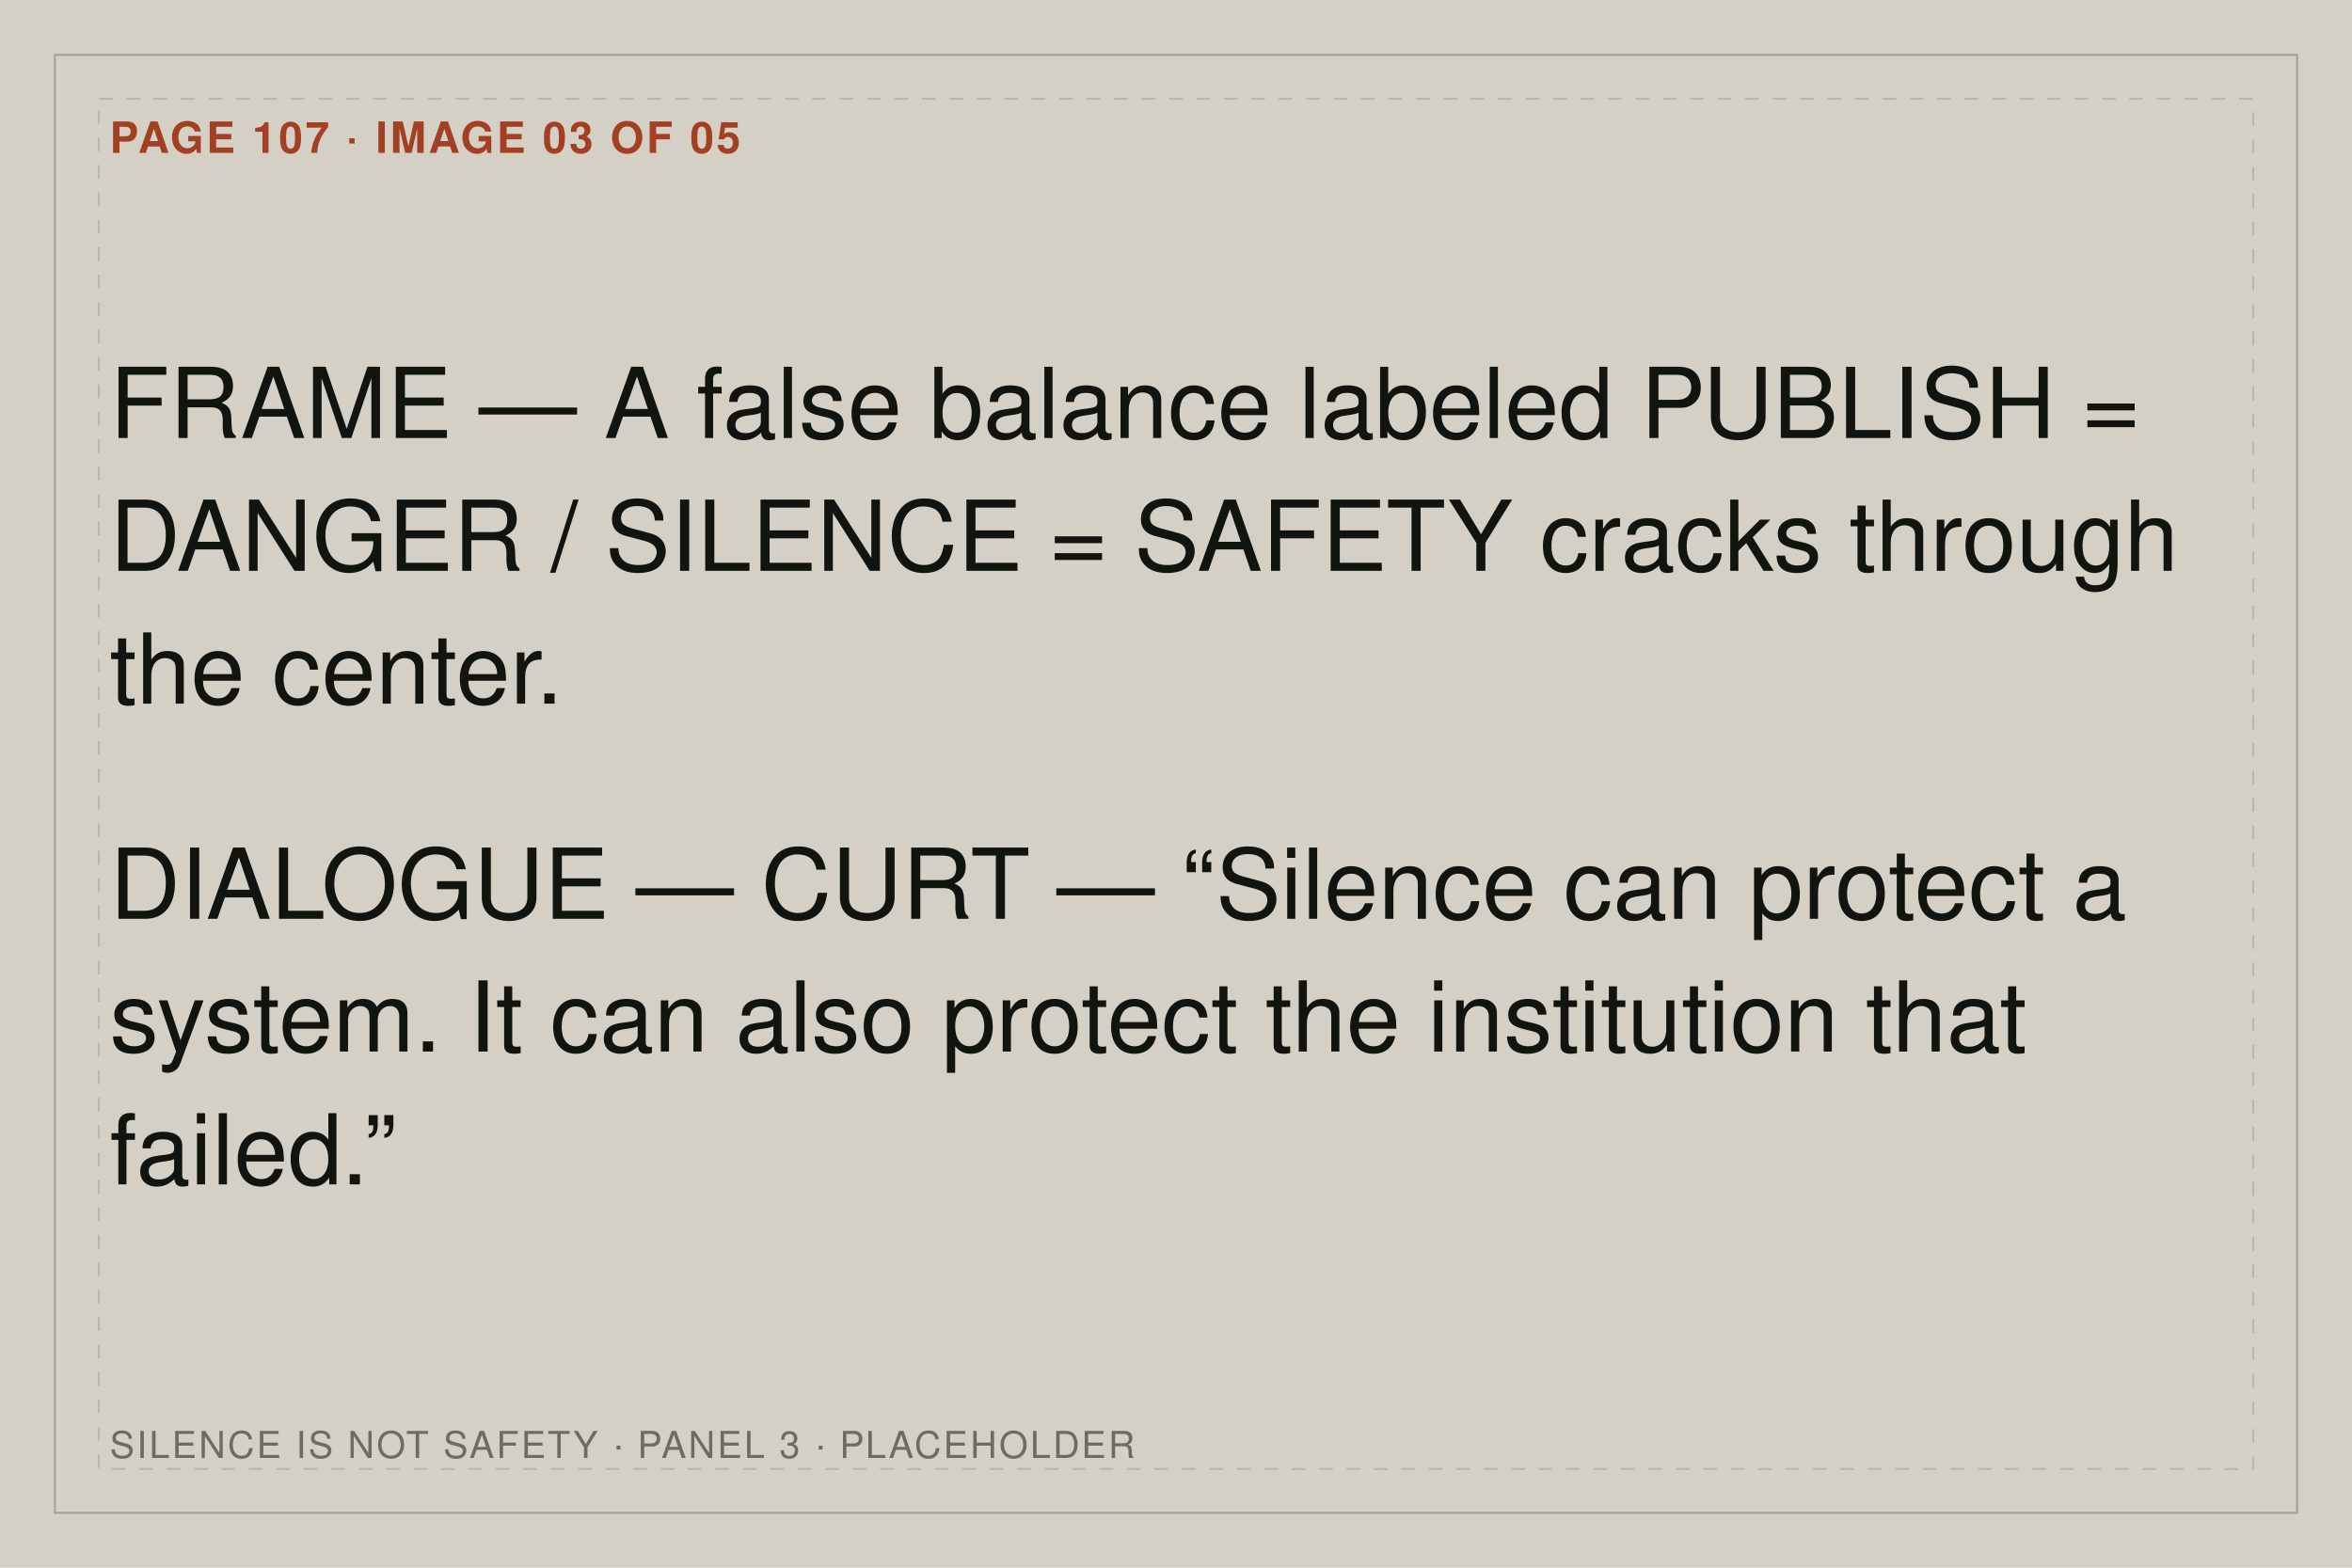
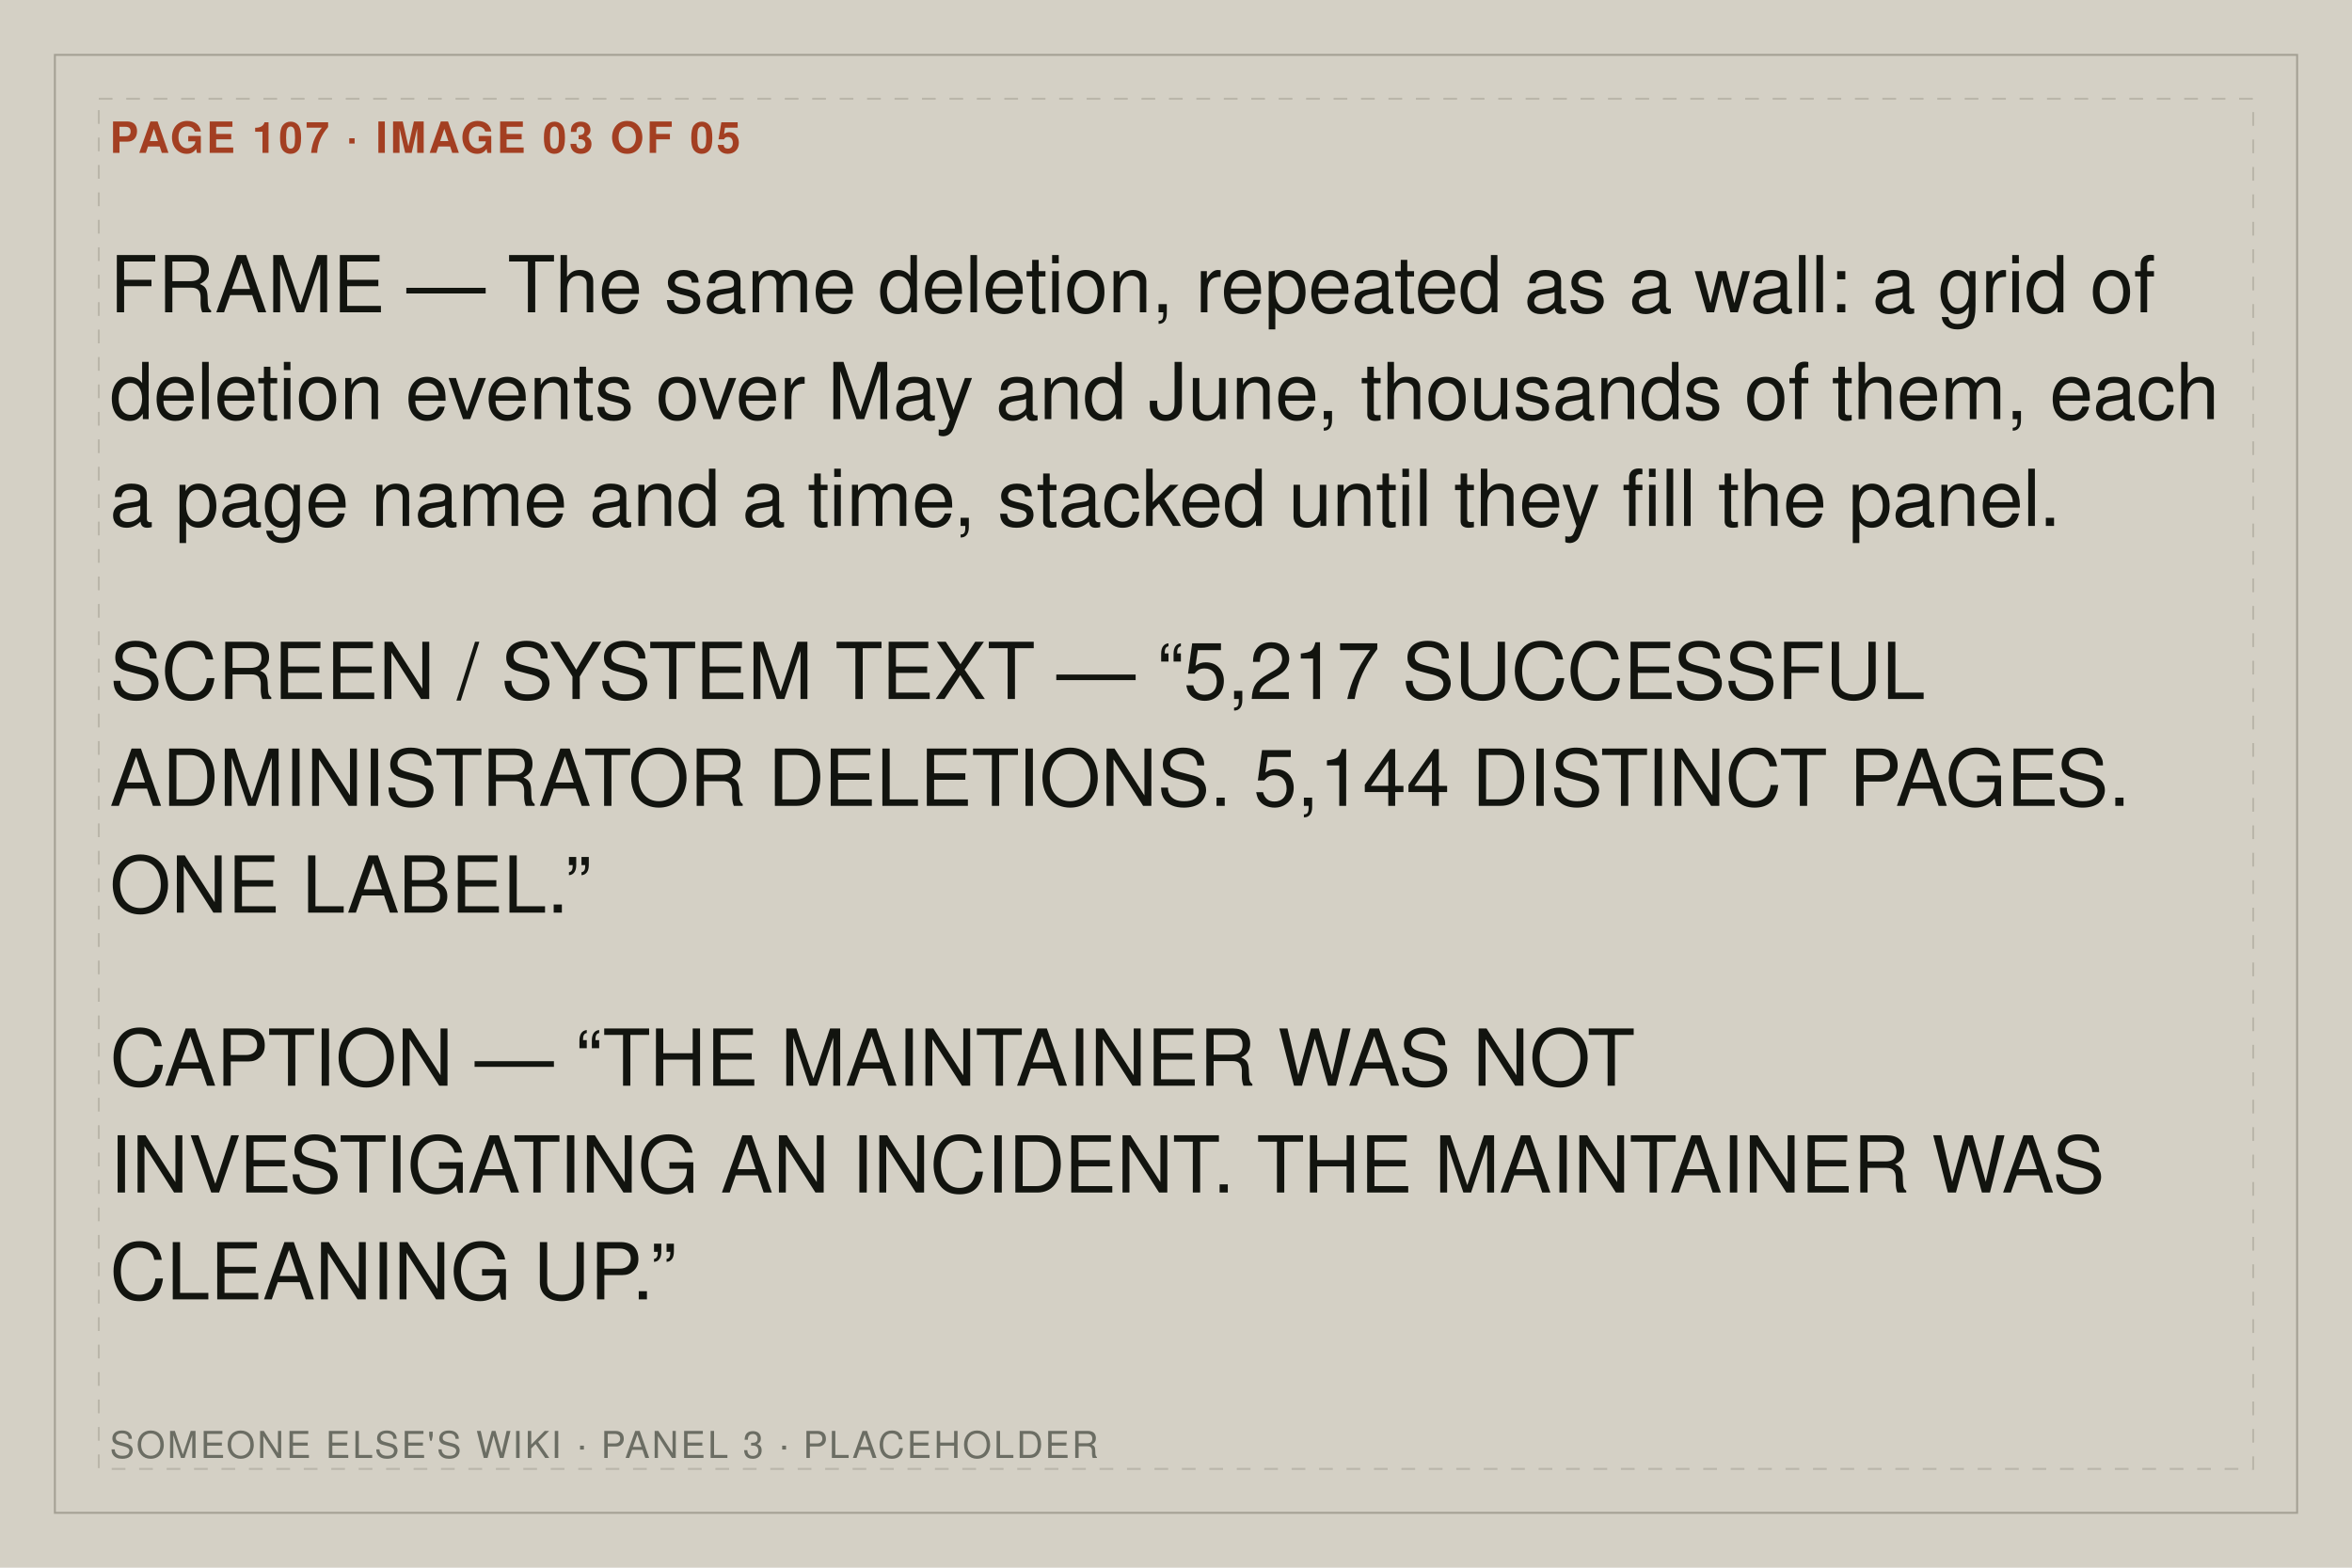
<svg xmlns="http://www.w3.org/2000/svg" width="1200" height="800" viewBox="0 0 1200 800" role="img" aria-labelledby="title">
  <rect width="1200" height="800" fill="#d4d0c5" />
  <rect x="28" y="28" width="1144" height="744" fill="none" stroke="#a4a094" stroke-width="1" />
  <rect x="50.4" y="50.4" width="1099.2" height="699.2" fill="none" stroke="#a4a094" stroke-width="1" stroke-dasharray="7 7" opacity="0.55" />
  <g font-family="Helvetica, Arial, 'Liberation Sans', 'Nimbus Sans', sans-serif">
    <text x="56" y="78" font-size="22" font-weight="700" letter-spacing="1.32" fill="#a33f22">PAGE 107 · IMAGE 03 OF 05</text>
-     <text font-size="49.83" fill="#12140f" text-anchor="start" xml:space="preserve">
-       <tspan x="56" y="223.51">FRAME — A false balance labeled PUBLISH =</tspan>
-       <tspan x="56" y="291.28">DANGER / SILENCE = SAFETY cracks through</tspan>
-       <tspan x="56" y="359.06">the center.</tspan>
-       <tspan x="56" y="468.85">DIALOGUE — CURT — “Silence can protect a</tspan>
-       <tspan x="56" y="536.62">system. It can also protect the institution that</tspan>
-       <tspan x="56" y="604.4">failed.”</tspan>
+     <text font-size="40.08" fill="#12140f" text-anchor="start" xml:space="preserve">
+       <tspan x="56" y="159.37">FRAME — The same deletion, repeated as a wall: a grid of</tspan>
+       <tspan x="56" y="213.89">deletion events over May and June, thousands of them, each</tspan>
+       <tspan x="56" y="268.4">a page name and a time, stacked until they fill the panel.</tspan>
+       <tspan x="56" y="356.71">SCREEN / SYSTEM TEXT — “5,217 SUCCESSFUL</tspan>
+       <tspan x="56" y="411.22">ADMINISTRATOR DELETIONS. 5,144 DISTINCT PAGES.</tspan>
+       <tspan x="56" y="465.74">ONE LABEL.”</tspan>
+       <tspan x="56" y="554.05">CAPTION — “THE MAINTAINER WAS NOT</tspan>
+       <tspan x="56" y="608.56">INVESTIGATING AN INCIDENT. THE MAINTAINER WAS</tspan>
+       <tspan x="56" y="663.07">CLEANING UP.”</tspan>
    </text>
-     <text x="56" y="744" font-size="18.92" letter-spacing="1.1" fill="#6b6d63">SILENCE IS NOT SAFETY · PANEL 3 · PLACEHOLDER</text>
+     <text x="56" y="744" font-size="18.92" letter-spacing="1.1" fill="#6b6d63">SOMEONE ELSE'S WIKI · PANEL 3 · PLACEHOLDER</text>
  </g>
</svg>
